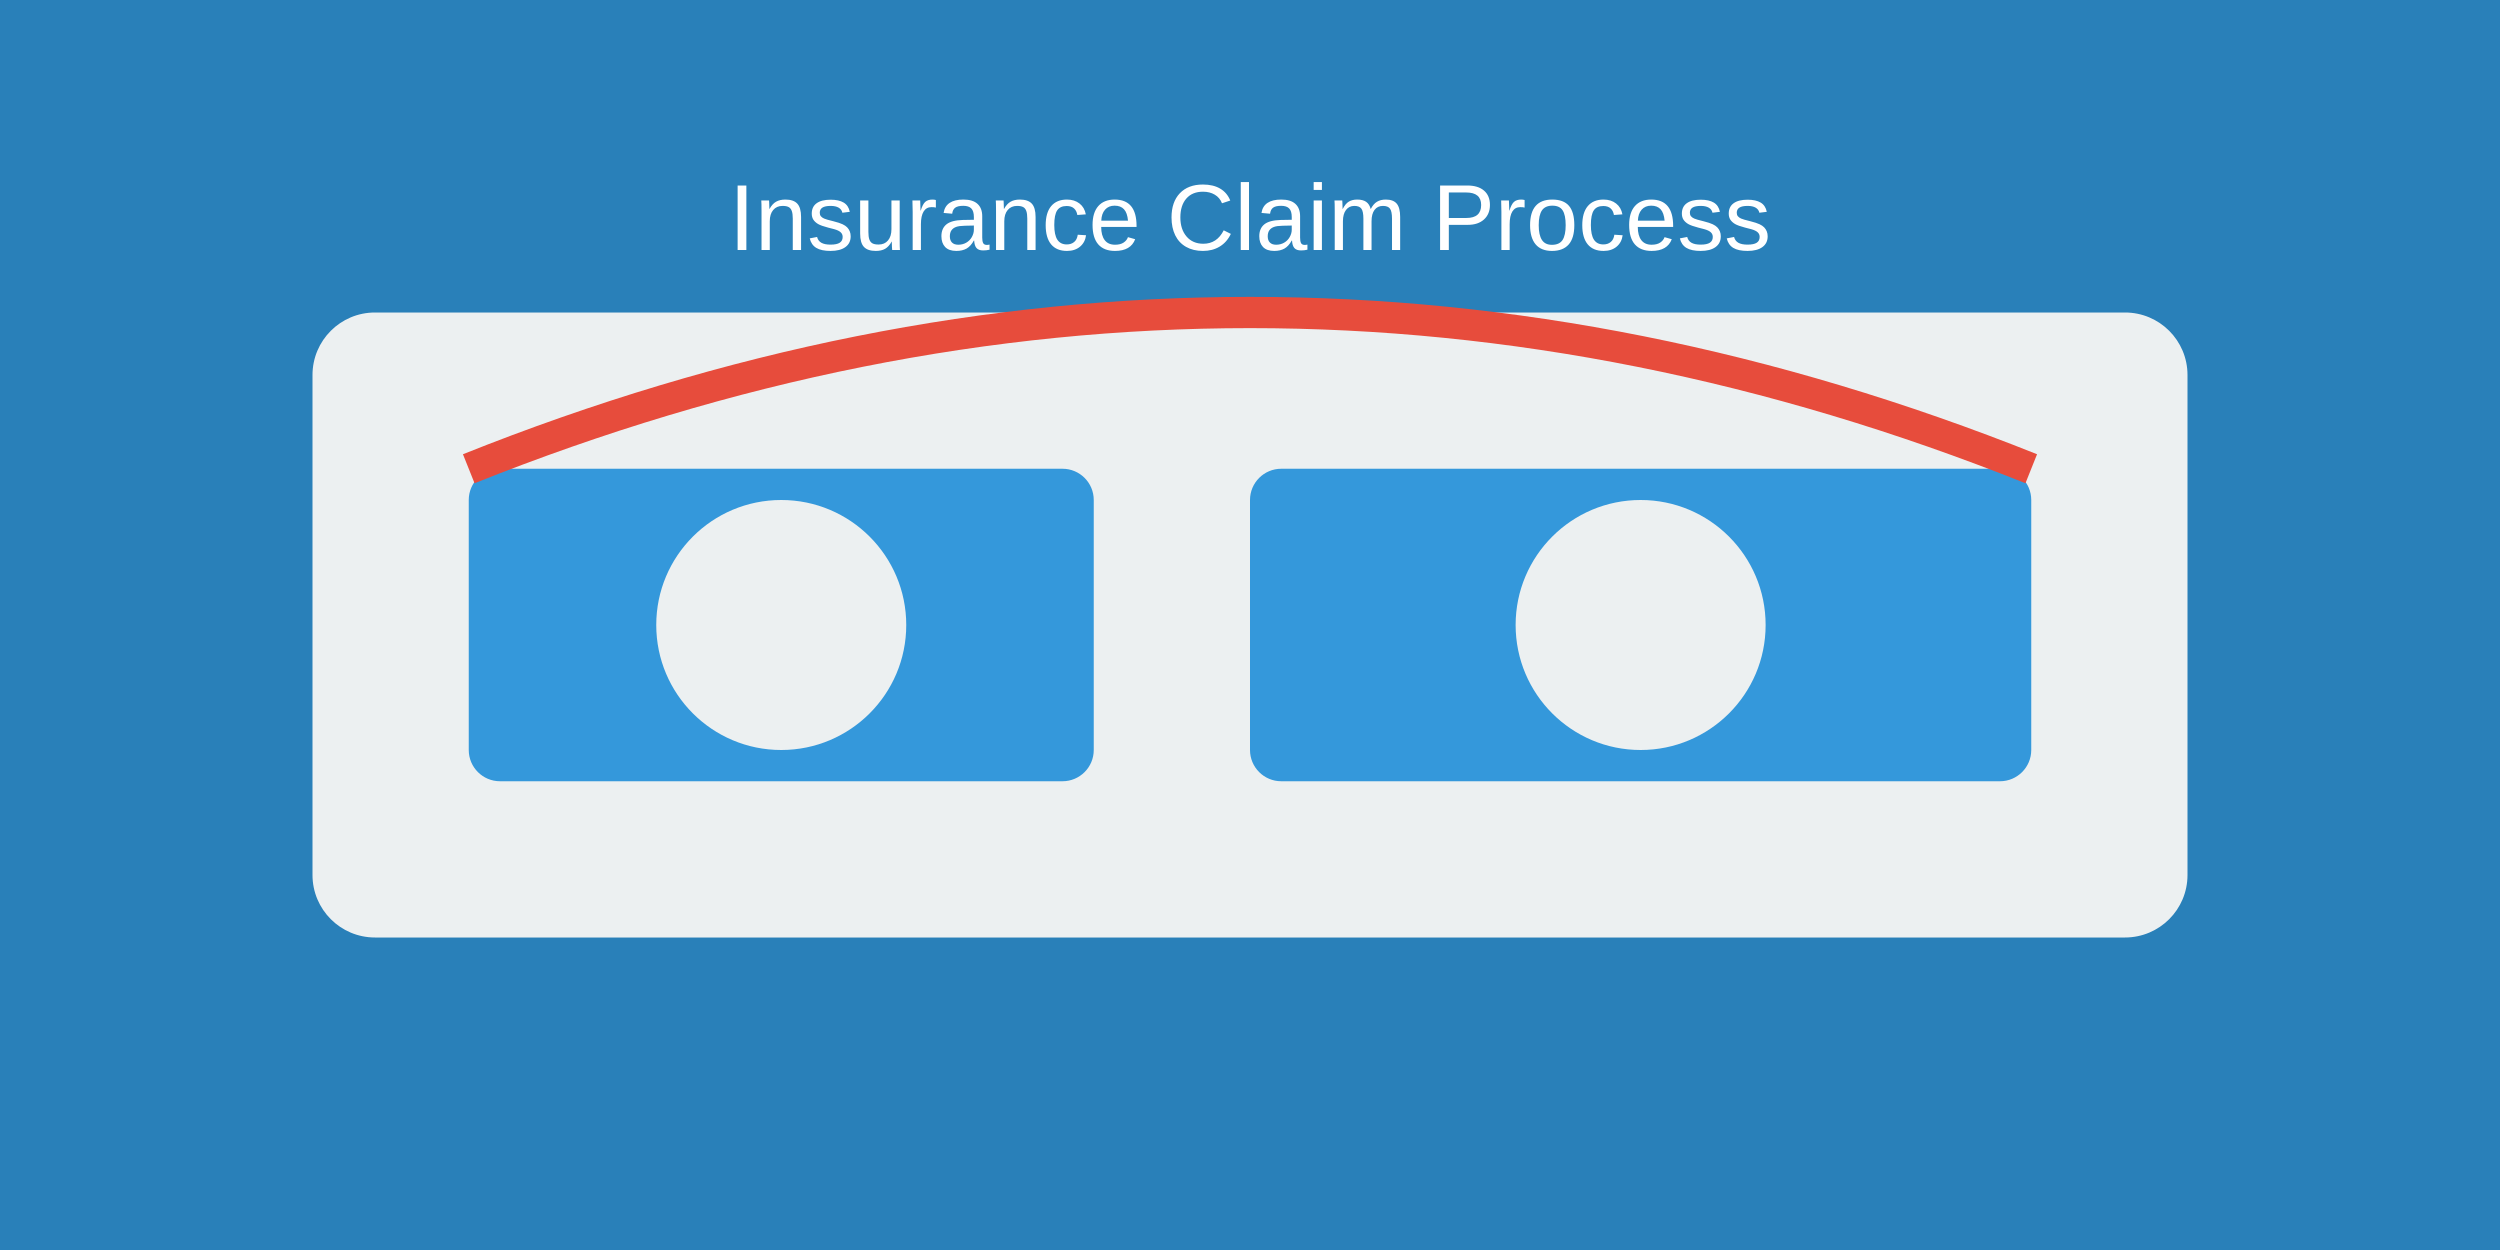
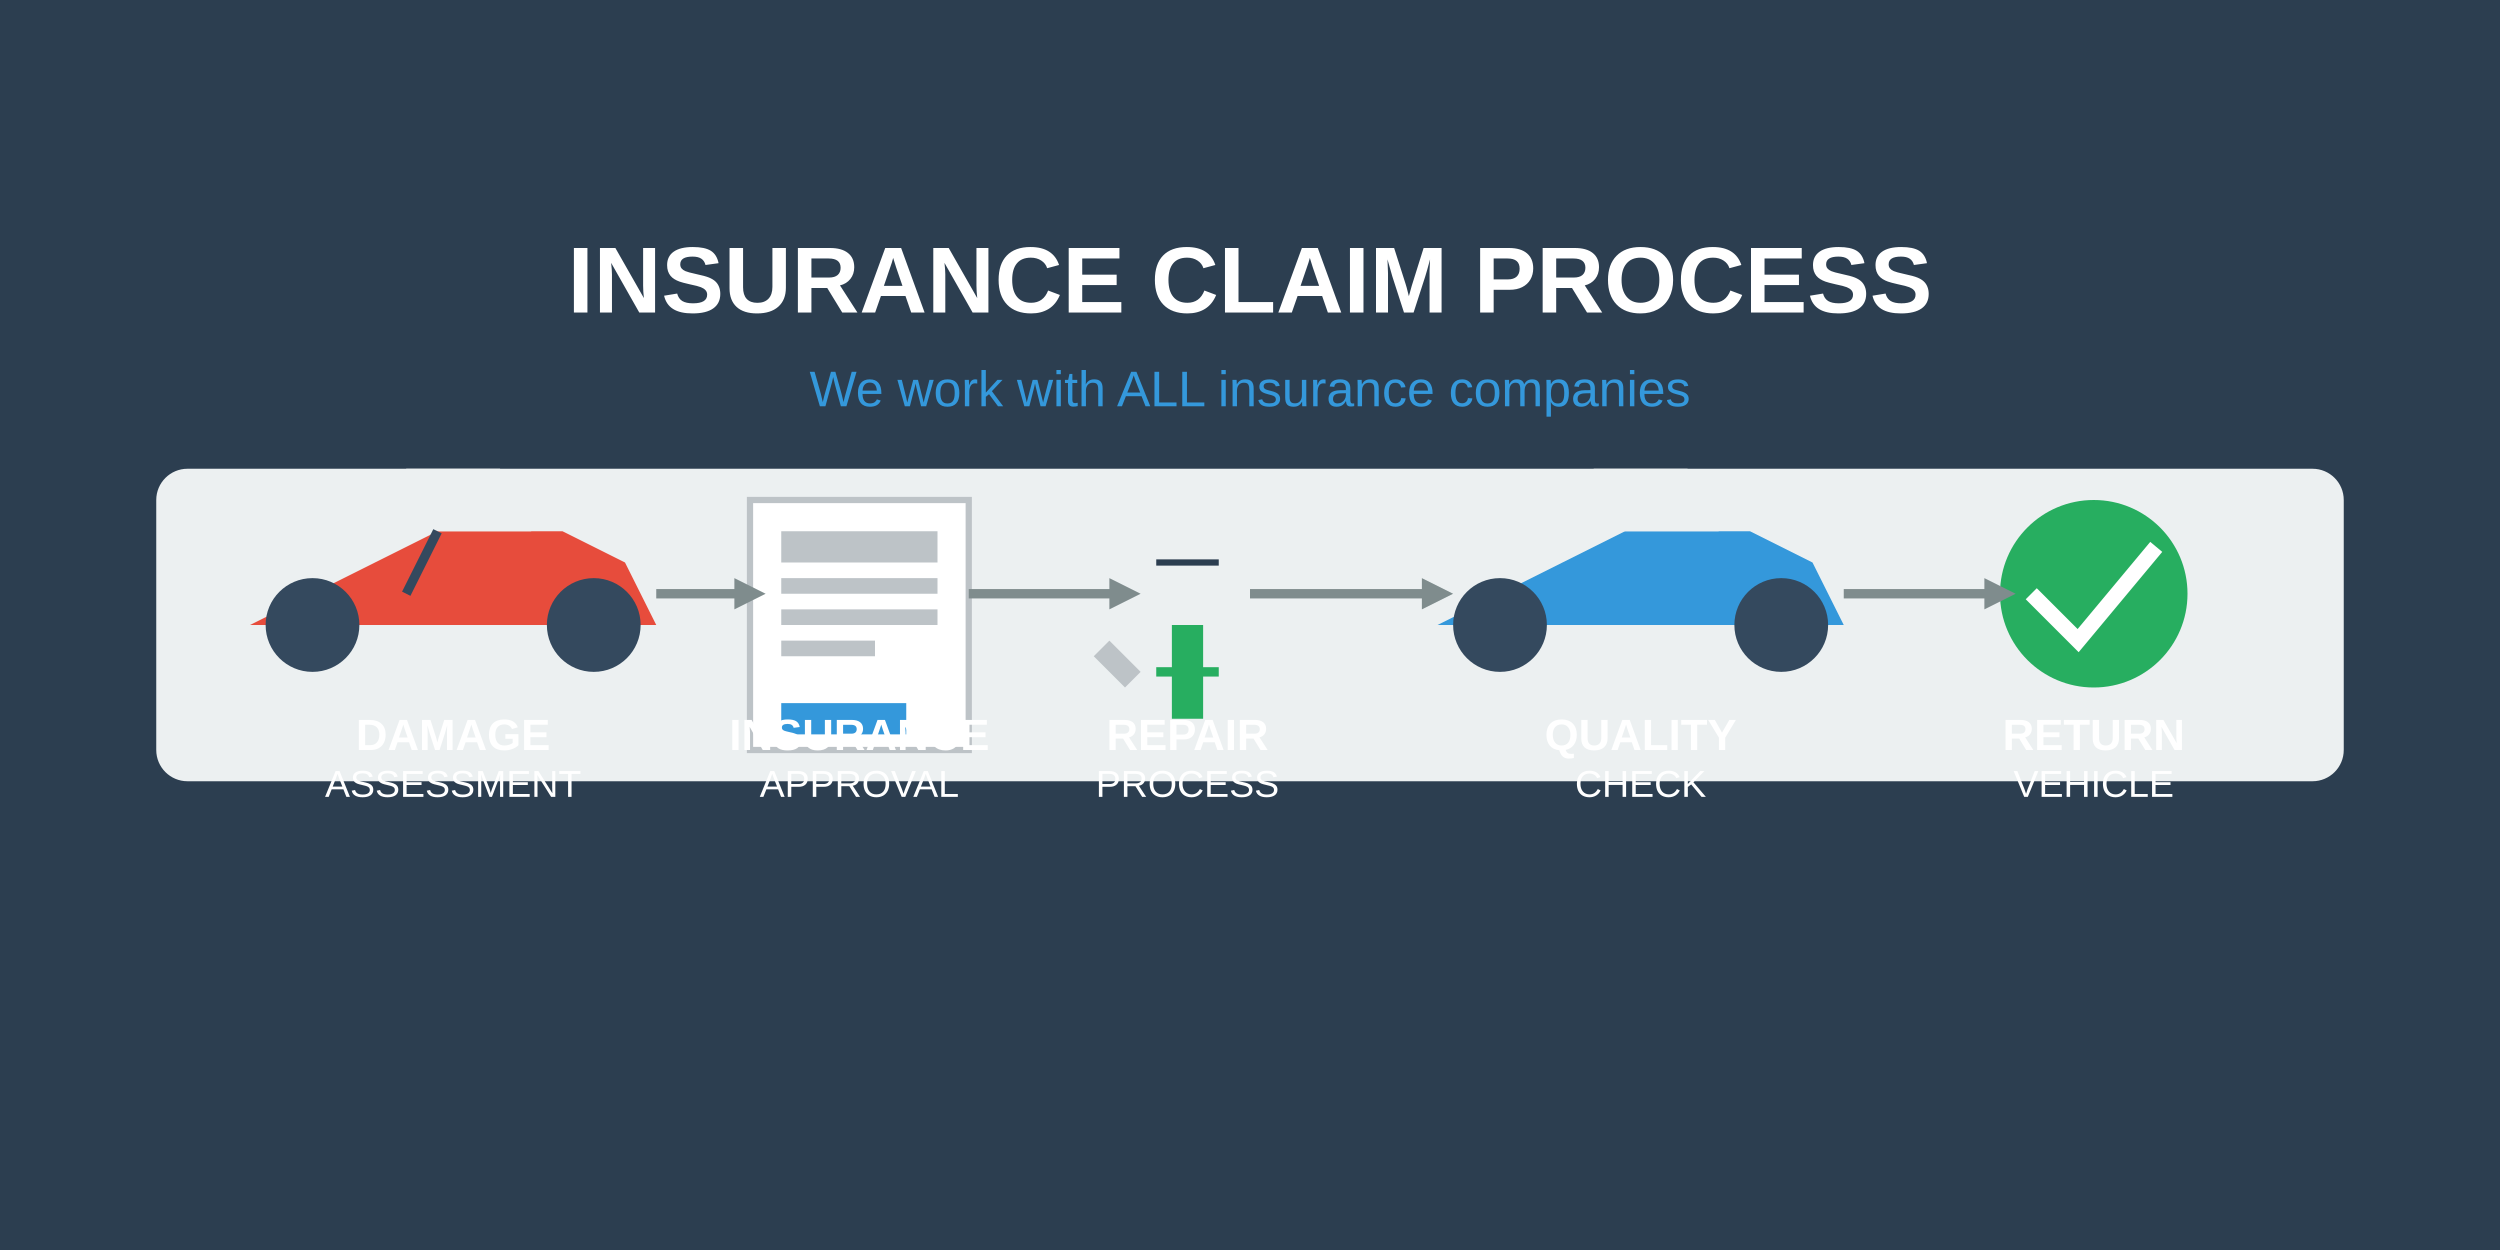
<svg xmlns="http://www.w3.org/2000/svg" width="800" height="400">
-   <rect width="100%" height="100%" fill="#2980B9" />
-   <rect x="100" y="100" width="600" height="200" rx="20" fill="#ECF0F1" />
-   <rect x="150" y="150" width="200" height="100" rx="10" fill="#3498DB" />
-   <rect x="400" y="150" width="250" height="100" rx="10" fill="#3498DB" />
-   <circle cx="250" cy="200" r="40" fill="#ECF0F1" />
-   <circle cx="525" cy="200" r="40" fill="#ECF0F1" />
-   <path d="M150,150 Q400,50 650,150" stroke="#E74C3C" stroke-width="10" fill="none" />
-   <text x="400" y="80" font-family="Arial" font-size="30" text-anchor="middle" fill="white">Insurance Claim Process</text>
+   <rect width="100%" height="100%" fill="#2C3E50" />
+   <rect x="50" y="150" width="700" height="100" rx="10" fill="#ECF0F1" />
+   <path d="M80,200 L120,180 L140,170 L180,170 L200,180 L210,200 L80,200" fill="#E74C3C" />
+   <circle cx="100" cy="200" r="15" fill="#34495E" />
+   <circle cx="190" cy="200" r="15" fill="#34495E" />
+   <path d="M120,170 L130,150 L160,150 L170,170" fill="#ECF0F1" />
+   <path d="M140,170 L130,190" stroke="#34495E" stroke-width="3" />
+   <rect x="240" y="160" width="70" height="80" fill="white" stroke="#BDC3C7" stroke-width="2" />
+   <rect x="250" y="170" width="50" height="10" fill="#BDC3C7" />
+   <rect x="250" y="185" width="50" height="5" fill="#BDC3C7" />
+   <rect x="250" y="195" width="50" height="5" fill="#BDC3C7" />
+   <rect x="250" y="205" width="30" height="5" fill="#BDC3C7" />
+   <rect x="250" y="225" width="40" height="10" fill="#3498DB" />
+   <circle cx="380" cy="180" r="20" fill="#ECF0F1" />
+   <path d="M370,180 L390,180 Z" stroke="#2C3E50" stroke-width="2" />
+   <path d="M380,200 L380,230" stroke="#27AE60" stroke-width="10" />
+   <path d="M370,215 L390,215" stroke="#27AE60" stroke-width="3" />
+   <path d="M360,220 L350,210 L355,205 L365,215" fill="#BDC3C7" />
+   <path d="M460,200 L500,180 L520,170 L560,170 L580,180 L590,200 L460,200" fill="#3498DB" />
+   <circle cx="480" cy="200" r="15" fill="#34495E" />
+   <circle cx="570" cy="200" r="15" fill="#34495E" />
+   <path d="M500,170 L510,150 L540,150 L550,170" fill="#ECF0F1" />
+   <circle cx="670" cy="190" r="30" fill="#27AE60" />
+   <path d="M650,190 L665,205 L690,175" stroke="white" stroke-width="5" fill="none" />
+   <path d="M210,190 L240,190" stroke="#7F8C8D" stroke-width="3" fill="none" />
+   <polygon points="235,185 245,190 235,195" fill="#7F8C8D" />
+   <path d="M310,190 L360,190" stroke="#7F8C8D" stroke-width="3" fill="none" />
+   <polygon points="355,185 365,190 355,195" fill="#7F8C8D" />
+   <path d="M400,190 L460,190" stroke="#7F8C8D" stroke-width="3" fill="none" />
+   <polygon points="455,185 465,190 455,195" fill="#7F8C8D" />
+   <path d="M590,190 L640,190" stroke="#7F8C8D" stroke-width="3" fill="none" />
+   <polygon points="635,185 645,190 635,195" fill="#7F8C8D" />
+   <text x="145" y="240" font-family="Arial" font-size="14" font-weight="bold" text-anchor="middle" fill="white">DAMAGE</text>
+   <text x="145" y="255" font-family="Arial" font-size="12" text-anchor="middle" fill="white">ASSESSMENT</text>
+   <text x="275" y="240" font-family="Arial" font-size="14" font-weight="bold" text-anchor="middle" fill="white">INSURANCE</text>
+   <text x="275" y="255" font-family="Arial" font-size="12" text-anchor="middle" fill="white">APPROVAL</text>
+   <text x="380" y="240" font-family="Arial" font-size="14" font-weight="bold" text-anchor="middle" fill="white">REPAIR</text>
+   <text x="380" y="255" font-family="Arial" font-size="12" text-anchor="middle" fill="white">PROCESS</text>
+   <text x="525" y="240" font-family="Arial" font-size="14" font-weight="bold" text-anchor="middle" fill="white">QUALITY</text>
+   <text x="525" y="255" font-family="Arial" font-size="12" text-anchor="middle" fill="white">CHECK</text>
+   <text x="670" y="240" font-family="Arial" font-size="14" font-weight="bold" text-anchor="middle" fill="white">RETURN</text>
+   <text x="670" y="255" font-family="Arial" font-size="12" text-anchor="middle" fill="white">VEHICLE</text>
+   <text x="400" y="100" font-family="Arial" font-size="30" font-weight="bold" text-anchor="middle" fill="white">INSURANCE CLAIM PROCESS</text>
+   <text x="400" y="130" font-family="Arial" font-size="16" text-anchor="middle" fill="#3498DB">We work with ALL insurance companies</text>
</svg>
